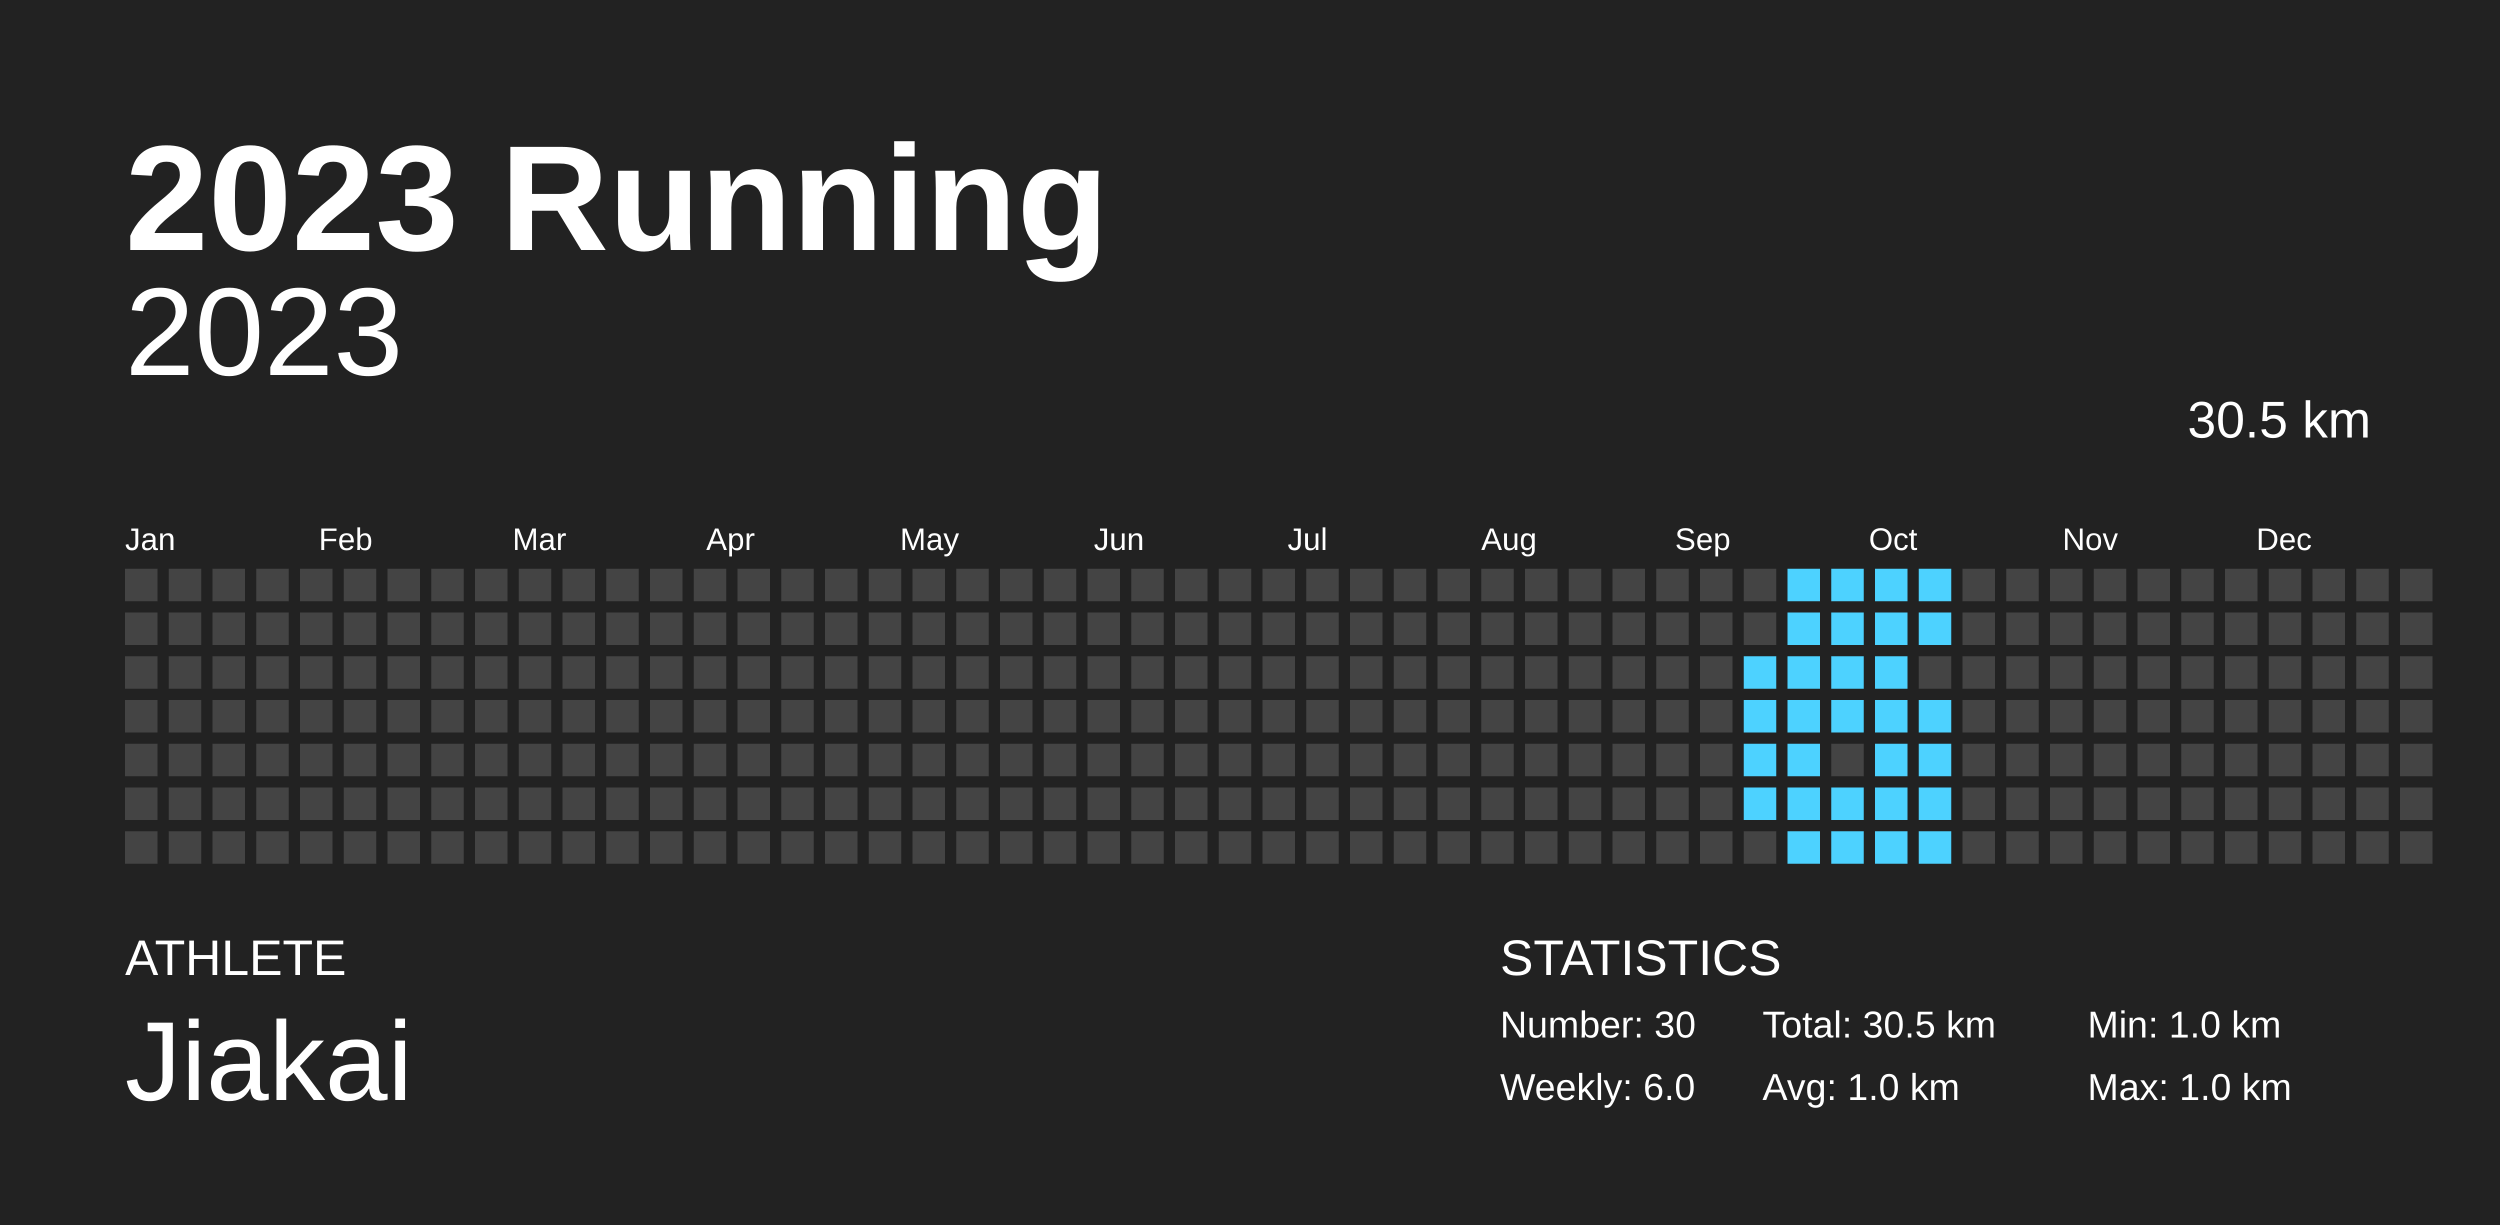
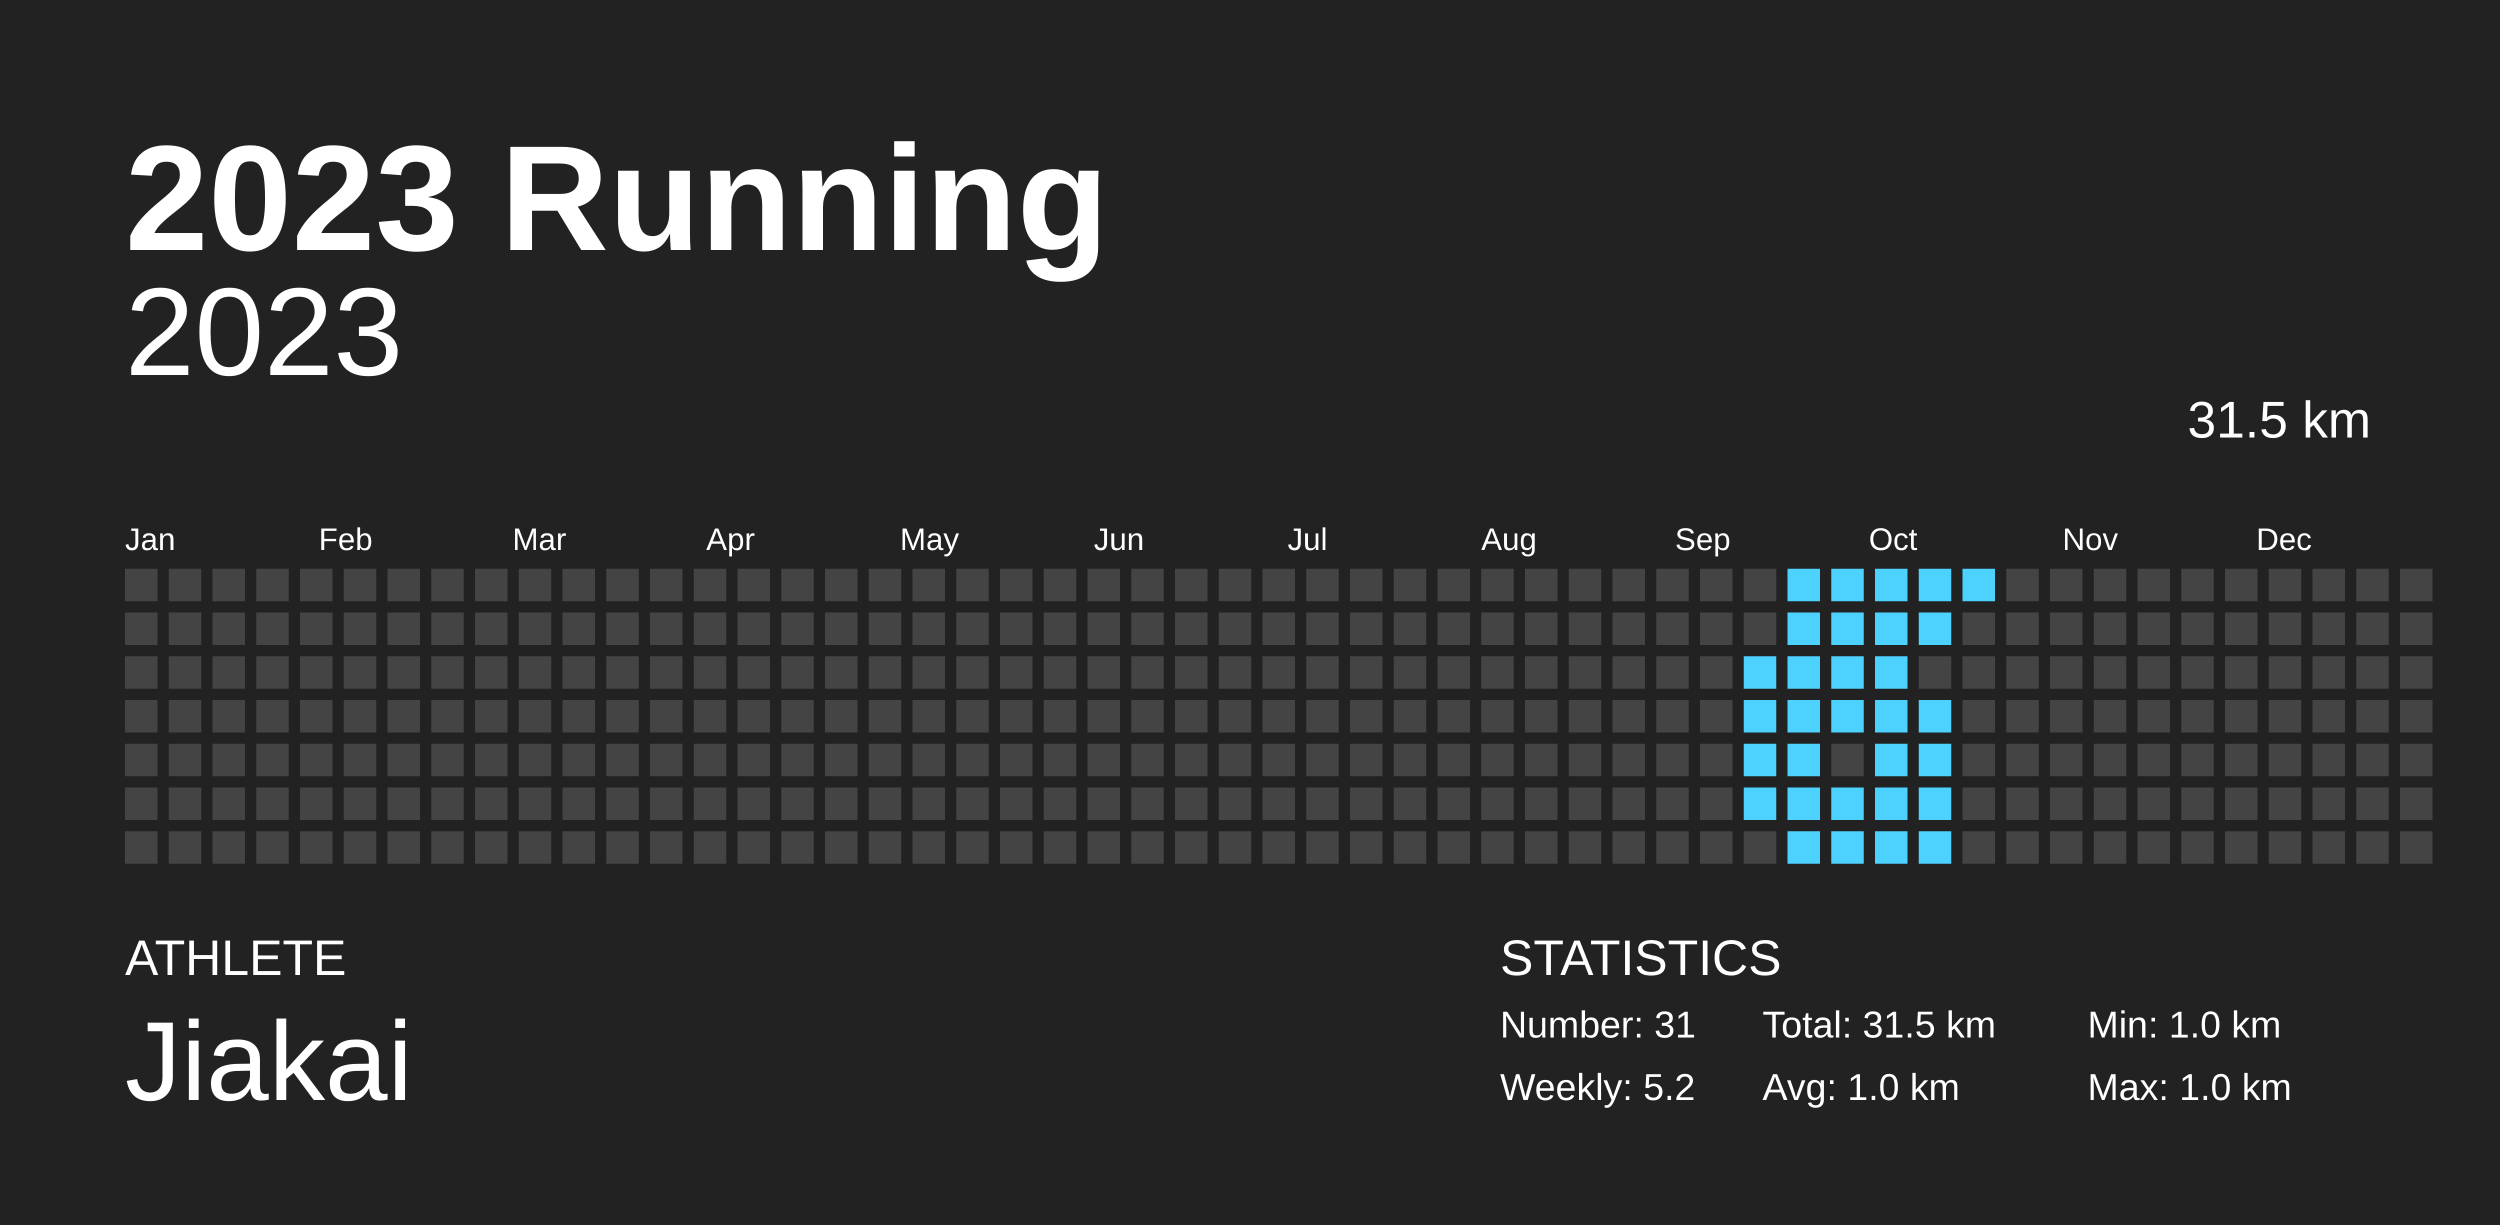
<svg xmlns="http://www.w3.org/2000/svg" baseProfile="full" height="98mm" version="1.1" viewBox="0,0,200,98" width="200mm">
  <defs />
  <rect fill="#222222" height="98" width="200" x="0" y="0" />
  <text fill="#FFFFFF" style="font-size:12px; font-family:Arial; font-weight:bold;" x="10" y="20">2023 Running</text>
  <text fill="#FFFFFF" style="font-size:4px; font-family:Arial" x="10" y="78">ATHLETE</text>
  <text fill="#FFFFFF" style="font-size:9px; font-family:Arial" x="10" y="88">Jiakai</text>
  <text fill="#FFFFFF" style="font-size:4px; font-family:Arial" x="120" y="78">STATISTICS</text>
-   <text fill="#FFFFFF" style="font-size:3px; font-family:Arial" x="120" y="83">Number: 30</text>
-   <text fill="#FFFFFF" style="font-size:3px; font-family:Arial" x="120" y="88">Weekly: 6.0</text>
-   <text fill="#FFFFFF" style="font-size:3px; font-family:Arial" x="141" y="83">Total: 30.5 km</text>
+   <text fill="#FFFFFF" style="font-size:3px; font-family:Arial" x="120" y="83">Number: 31</text>
+   <text fill="#FFFFFF" style="font-size:3px; font-family:Arial" x="120" y="88">Weekly: 5.2</text>
+   <text fill="#FFFFFF" style="font-size:3px; font-family:Arial" x="141" y="83">Total: 31.5 km</text>
  <text fill="#FFFFFF" style="font-size:3px; font-family:Arial" x="141" y="88">Avg: 1.0 km</text>
  <text fill="#FFFFFF" style="font-size:3px; font-family:Arial" x="167" y="83">Min: 1.0 km</text>
  <text fill="#FFFFFF" style="font-size:3px; font-family:Arial" x="167" y="88">Max: 1.0 km</text>
  <text alignment-baseline="hanging" fill="#FFFFFF" style="font-size:10.0px; font-family:Arial;" x="10" y="30">2023</text>
-   <text alignment-baseline="hanging" fill="#FFFFFF" style="font-size:4.125px; font-family:Arial;" x="175" y="35">30.5 km</text>
+   <text alignment-baseline="hanging" fill="#FFFFFF" style="font-size:4.125px; font-family:Arial;" x="175" y="35">31.5 km</text>
  <text fill="#FFFFFF" style="font-size:2.5px; font-family:Arial" x="10.0" y="44">Jan</text>
  <text fill="#FFFFFF" style="font-size:2.5px; font-family:Arial" x="25.5" y="44">Feb</text>
  <text fill="#FFFFFF" style="font-size:2.5px; font-family:Arial" x="41.0" y="44">Mar</text>
  <text fill="#FFFFFF" style="font-size:2.5px; font-family:Arial" x="56.5" y="44">Apr</text>
  <text fill="#FFFFFF" style="font-size:2.5px; font-family:Arial" x="72.0" y="44">May</text>
  <text fill="#FFFFFF" style="font-size:2.5px; font-family:Arial" x="87.5" y="44">Jun</text>
  <text fill="#FFFFFF" style="font-size:2.5px; font-family:Arial" x="103.0" y="44">Jul</text>
  <text fill="#FFFFFF" style="font-size:2.5px; font-family:Arial" x="118.5" y="44">Aug</text>
  <text fill="#FFFFFF" style="font-size:2.5px; font-family:Arial" x="134.0" y="44">Sep</text>
  <text fill="#FFFFFF" style="font-size:2.5px; font-family:Arial" x="149.5" y="44">Oct</text>
  <text fill="#FFFFFF" style="font-size:2.5px; font-family:Arial" x="165.0" y="44">Nov</text>
  <text fill="#FFFFFF" style="font-size:2.5px; font-family:Arial" x="180.5" y="44">Dec</text>
  <rect fill="#444444" height="2.6" width="2.6" x="10.0" y="45.5" />
  <rect fill="#444444" height="2.6" width="2.6" x="10.0" y="49.0" />
  <rect fill="#444444" height="2.6" width="2.6" x="10.0" y="52.5" />
  <rect fill="#444444" height="2.6" width="2.6" x="10.0" y="56.0" />
  <rect fill="#444444" height="2.6" width="2.6" x="10.0" y="59.5" />
  <rect fill="#444444" height="2.6" width="2.6" x="10.0" y="63.0" />
  <rect fill="#444444" height="2.6" width="2.6" x="10.0" y="66.5" />
  <rect fill="#444444" height="2.6" width="2.6" x="13.5" y="45.5" />
  <rect fill="#444444" height="2.6" width="2.6" x="13.5" y="49.0" />
  <rect fill="#444444" height="2.6" width="2.6" x="13.5" y="52.5" />
  <rect fill="#444444" height="2.6" width="2.6" x="13.5" y="56.0" />
  <rect fill="#444444" height="2.6" width="2.6" x="13.5" y="59.5" />
  <rect fill="#444444" height="2.6" width="2.6" x="13.5" y="63.0" />
  <rect fill="#444444" height="2.6" width="2.6" x="13.5" y="66.5" />
  <rect fill="#444444" height="2.6" width="2.6" x="17.0" y="45.5" />
  <rect fill="#444444" height="2.6" width="2.6" x="17.0" y="49.0" />
  <rect fill="#444444" height="2.6" width="2.6" x="17.0" y="52.5" />
  <rect fill="#444444" height="2.6" width="2.6" x="17.0" y="56.0" />
  <rect fill="#444444" height="2.6" width="2.6" x="17.0" y="59.5" />
  <rect fill="#444444" height="2.6" width="2.6" x="17.0" y="63.0" />
  <rect fill="#444444" height="2.6" width="2.6" x="17.0" y="66.5" />
  <rect fill="#444444" height="2.6" width="2.6" x="20.5" y="45.5" />
  <rect fill="#444444" height="2.6" width="2.6" x="20.5" y="49.0" />
  <rect fill="#444444" height="2.6" width="2.6" x="20.5" y="52.5" />
  <rect fill="#444444" height="2.6" width="2.6" x="20.5" y="56.0" />
  <rect fill="#444444" height="2.6" width="2.6" x="20.5" y="59.5" />
  <rect fill="#444444" height="2.6" width="2.6" x="20.5" y="63.0" />
  <rect fill="#444444" height="2.6" width="2.6" x="20.5" y="66.5" />
  <rect fill="#444444" height="2.6" width="2.6" x="24.0" y="45.5" />
  <rect fill="#444444" height="2.6" width="2.6" x="24.0" y="49.0" />
  <rect fill="#444444" height="2.6" width="2.6" x="24.0" y="52.5" />
  <rect fill="#444444" height="2.6" width="2.6" x="24.0" y="56.0" />
  <rect fill="#444444" height="2.6" width="2.6" x="24.0" y="59.5" />
  <rect fill="#444444" height="2.6" width="2.6" x="24.0" y="63.0" />
  <rect fill="#444444" height="2.6" width="2.6" x="24.0" y="66.5" />
  <rect fill="#444444" height="2.6" width="2.6" x="27.5" y="45.5" />
  <rect fill="#444444" height="2.6" width="2.6" x="27.5" y="49.0" />
  <rect fill="#444444" height="2.6" width="2.6" x="27.5" y="52.5" />
  <rect fill="#444444" height="2.6" width="2.6" x="27.5" y="56.0" />
  <rect fill="#444444" height="2.6" width="2.6" x="27.5" y="59.5" />
  <rect fill="#444444" height="2.6" width="2.6" x="27.5" y="63.0" />
  <rect fill="#444444" height="2.6" width="2.6" x="27.5" y="66.5" />
  <rect fill="#444444" height="2.6" width="2.6" x="31.0" y="45.5" />
  <rect fill="#444444" height="2.6" width="2.6" x="31.0" y="49.0" />
  <rect fill="#444444" height="2.6" width="2.6" x="31.0" y="52.5" />
  <rect fill="#444444" height="2.6" width="2.6" x="31.0" y="56.0" />
  <rect fill="#444444" height="2.6" width="2.6" x="31.0" y="59.5" />
  <rect fill="#444444" height="2.6" width="2.6" x="31.0" y="63.0" />
  <rect fill="#444444" height="2.6" width="2.6" x="31.0" y="66.5" />
  <rect fill="#444444" height="2.6" width="2.6" x="34.5" y="45.5" />
  <rect fill="#444444" height="2.6" width="2.6" x="34.5" y="49.0" />
  <rect fill="#444444" height="2.6" width="2.6" x="34.5" y="52.5" />
  <rect fill="#444444" height="2.6" width="2.6" x="34.5" y="56.0" />
  <rect fill="#444444" height="2.6" width="2.6" x="34.5" y="59.5" />
  <rect fill="#444444" height="2.6" width="2.6" x="34.5" y="63.0" />
  <rect fill="#444444" height="2.6" width="2.6" x="34.5" y="66.5" />
  <rect fill="#444444" height="2.6" width="2.6" x="38.0" y="45.5" />
  <rect fill="#444444" height="2.6" width="2.6" x="38.0" y="49.0" />
  <rect fill="#444444" height="2.6" width="2.6" x="38.0" y="52.5" />
  <rect fill="#444444" height="2.6" width="2.6" x="38.0" y="56.0" />
  <rect fill="#444444" height="2.6" width="2.6" x="38.0" y="59.5" />
  <rect fill="#444444" height="2.6" width="2.6" x="38.0" y="63.0" />
  <rect fill="#444444" height="2.6" width="2.6" x="38.0" y="66.5" />
  <rect fill="#444444" height="2.6" width="2.6" x="41.5" y="45.5" />
  <rect fill="#444444" height="2.6" width="2.6" x="41.5" y="49.0" />
  <rect fill="#444444" height="2.6" width="2.6" x="41.5" y="52.5" />
  <rect fill="#444444" height="2.6" width="2.6" x="41.5" y="56.0" />
  <rect fill="#444444" height="2.6" width="2.6" x="41.5" y="59.5" />
  <rect fill="#444444" height="2.6" width="2.6" x="41.5" y="63.0" />
  <rect fill="#444444" height="2.6" width="2.6" x="41.5" y="66.5" />
  <rect fill="#444444" height="2.6" width="2.6" x="45.0" y="45.5" />
  <rect fill="#444444" height="2.6" width="2.6" x="45.0" y="49.0" />
  <rect fill="#444444" height="2.6" width="2.6" x="45.0" y="52.5" />
  <rect fill="#444444" height="2.6" width="2.6" x="45.0" y="56.0" />
  <rect fill="#444444" height="2.6" width="2.6" x="45.0" y="59.5" />
  <rect fill="#444444" height="2.6" width="2.6" x="45.0" y="63.0" />
  <rect fill="#444444" height="2.6" width="2.6" x="45.0" y="66.5" />
  <rect fill="#444444" height="2.6" width="2.6" x="48.5" y="45.5" />
  <rect fill="#444444" height="2.6" width="2.6" x="48.5" y="49.0" />
  <rect fill="#444444" height="2.6" width="2.6" x="48.5" y="52.5" />
  <rect fill="#444444" height="2.6" width="2.6" x="48.5" y="56.0" />
  <rect fill="#444444" height="2.6" width="2.6" x="48.5" y="59.5" />
  <rect fill="#444444" height="2.6" width="2.6" x="48.5" y="63.0" />
  <rect fill="#444444" height="2.6" width="2.6" x="48.5" y="66.5" />
  <rect fill="#444444" height="2.6" width="2.6" x="52.0" y="45.5" />
  <rect fill="#444444" height="2.6" width="2.6" x="52.0" y="49.0" />
  <rect fill="#444444" height="2.6" width="2.6" x="52.0" y="52.5" />
  <rect fill="#444444" height="2.6" width="2.6" x="52.0" y="56.0" />
  <rect fill="#444444" height="2.6" width="2.6" x="52.0" y="59.5" />
  <rect fill="#444444" height="2.6" width="2.6" x="52.0" y="63.0" />
  <rect fill="#444444" height="2.6" width="2.6" x="52.0" y="66.5" />
  <rect fill="#444444" height="2.6" width="2.6" x="55.5" y="45.5" />
  <rect fill="#444444" height="2.6" width="2.6" x="55.5" y="49.0" />
  <rect fill="#444444" height="2.6" width="2.6" x="55.5" y="52.5" />
  <rect fill="#444444" height="2.6" width="2.6" x="55.5" y="56.0" />
  <rect fill="#444444" height="2.6" width="2.6" x="55.5" y="59.5" />
  <rect fill="#444444" height="2.6" width="2.6" x="55.5" y="63.0" />
  <rect fill="#444444" height="2.6" width="2.6" x="55.5" y="66.5" />
  <rect fill="#444444" height="2.6" width="2.6" x="59.0" y="45.5" />
  <rect fill="#444444" height="2.6" width="2.6" x="59.0" y="49.0" />
  <rect fill="#444444" height="2.6" width="2.6" x="59.0" y="52.5" />
  <rect fill="#444444" height="2.6" width="2.6" x="59.0" y="56.0" />
  <rect fill="#444444" height="2.6" width="2.6" x="59.0" y="59.5" />
  <rect fill="#444444" height="2.6" width="2.6" x="59.0" y="63.0" />
  <rect fill="#444444" height="2.6" width="2.6" x="59.0" y="66.5" />
  <rect fill="#444444" height="2.6" width="2.6" x="62.5" y="45.5" />
  <rect fill="#444444" height="2.6" width="2.6" x="62.5" y="49.0" />
  <rect fill="#444444" height="2.6" width="2.6" x="62.5" y="52.5" />
  <rect fill="#444444" height="2.6" width="2.6" x="62.5" y="56.0" />
  <rect fill="#444444" height="2.6" width="2.6" x="62.5" y="59.5" />
  <rect fill="#444444" height="2.6" width="2.6" x="62.5" y="63.0" />
  <rect fill="#444444" height="2.6" width="2.6" x="62.5" y="66.5" />
  <rect fill="#444444" height="2.6" width="2.6" x="66.0" y="45.5" />
  <rect fill="#444444" height="2.6" width="2.6" x="66.0" y="49.0" />
  <rect fill="#444444" height="2.6" width="2.6" x="66.0" y="52.5" />
  <rect fill="#444444" height="2.6" width="2.6" x="66.0" y="56.0" />
  <rect fill="#444444" height="2.6" width="2.6" x="66.0" y="59.5" />
  <rect fill="#444444" height="2.6" width="2.6" x="66.0" y="63.0" />
  <rect fill="#444444" height="2.6" width="2.6" x="66.0" y="66.5" />
  <rect fill="#444444" height="2.6" width="2.6" x="69.5" y="45.5" />
  <rect fill="#444444" height="2.6" width="2.6" x="69.5" y="49.0" />
  <rect fill="#444444" height="2.6" width="2.6" x="69.5" y="52.5" />
  <rect fill="#444444" height="2.6" width="2.6" x="69.5" y="56.0" />
  <rect fill="#444444" height="2.6" width="2.6" x="69.5" y="59.5" />
  <rect fill="#444444" height="2.6" width="2.6" x="69.5" y="63.0" />
  <rect fill="#444444" height="2.6" width="2.6" x="69.5" y="66.5" />
  <rect fill="#444444" height="2.6" width="2.6" x="73.0" y="45.5" />
  <rect fill="#444444" height="2.6" width="2.6" x="73.0" y="49.0" />
  <rect fill="#444444" height="2.6" width="2.6" x="73.0" y="52.5" />
  <rect fill="#444444" height="2.6" width="2.6" x="73.0" y="56.0" />
  <rect fill="#444444" height="2.6" width="2.6" x="73.0" y="59.5" />
  <rect fill="#444444" height="2.6" width="2.6" x="73.0" y="63.0" />
  <rect fill="#444444" height="2.6" width="2.6" x="73.0" y="66.5" />
  <rect fill="#444444" height="2.6" width="2.6" x="76.5" y="45.5" />
  <rect fill="#444444" height="2.6" width="2.6" x="76.5" y="49.0" />
  <rect fill="#444444" height="2.6" width="2.6" x="76.5" y="52.5" />
  <rect fill="#444444" height="2.6" width="2.6" x="76.5" y="56.0" />
  <rect fill="#444444" height="2.6" width="2.6" x="76.5" y="59.5" />
  <rect fill="#444444" height="2.6" width="2.6" x="76.5" y="63.0" />
  <rect fill="#444444" height="2.6" width="2.6" x="76.5" y="66.5" />
  <rect fill="#444444" height="2.6" width="2.6" x="80.0" y="45.5" />
  <rect fill="#444444" height="2.6" width="2.6" x="80.0" y="49.0" />
  <rect fill="#444444" height="2.6" width="2.6" x="80.0" y="52.5" />
  <rect fill="#444444" height="2.6" width="2.6" x="80.0" y="56.0" />
  <rect fill="#444444" height="2.6" width="2.6" x="80.0" y="59.5" />
  <rect fill="#444444" height="2.6" width="2.6" x="80.0" y="63.0" />
  <rect fill="#444444" height="2.6" width="2.6" x="80.0" y="66.5" />
  <rect fill="#444444" height="2.6" width="2.6" x="83.5" y="45.5" />
  <rect fill="#444444" height="2.6" width="2.6" x="83.5" y="49.0" />
  <rect fill="#444444" height="2.6" width="2.6" x="83.5" y="52.5" />
  <rect fill="#444444" height="2.6" width="2.6" x="83.5" y="56.0" />
  <rect fill="#444444" height="2.6" width="2.6" x="83.5" y="59.5" />
  <rect fill="#444444" height="2.6" width="2.6" x="83.5" y="63.0" />
  <rect fill="#444444" height="2.6" width="2.6" x="83.5" y="66.5" />
  <rect fill="#444444" height="2.6" width="2.6" x="87.0" y="45.5" />
  <rect fill="#444444" height="2.6" width="2.6" x="87.0" y="49.0" />
  <rect fill="#444444" height="2.6" width="2.6" x="87.0" y="52.5" />
  <rect fill="#444444" height="2.6" width="2.6" x="87.0" y="56.0" />
  <rect fill="#444444" height="2.6" width="2.6" x="87.0" y="59.5" />
  <rect fill="#444444" height="2.6" width="2.6" x="87.0" y="63.0" />
  <rect fill="#444444" height="2.6" width="2.6" x="87.0" y="66.5" />
  <rect fill="#444444" height="2.6" width="2.6" x="90.5" y="45.5" />
  <rect fill="#444444" height="2.6" width="2.6" x="90.5" y="49.0" />
  <rect fill="#444444" height="2.6" width="2.6" x="90.5" y="52.5" />
  <rect fill="#444444" height="2.6" width="2.6" x="90.5" y="56.0" />
  <rect fill="#444444" height="2.6" width="2.6" x="90.5" y="59.5" />
  <rect fill="#444444" height="2.6" width="2.6" x="90.5" y="63.0" />
  <rect fill="#444444" height="2.6" width="2.6" x="90.5" y="66.5" />
  <rect fill="#444444" height="2.6" width="2.6" x="94.0" y="45.5" />
  <rect fill="#444444" height="2.6" width="2.6" x="94.0" y="49.0" />
  <rect fill="#444444" height="2.6" width="2.6" x="94.0" y="52.5" />
  <rect fill="#444444" height="2.6" width="2.6" x="94.0" y="56.0" />
  <rect fill="#444444" height="2.6" width="2.6" x="94.0" y="59.5" />
  <rect fill="#444444" height="2.6" width="2.6" x="94.0" y="63.0" />
  <rect fill="#444444" height="2.6" width="2.6" x="94.0" y="66.5" />
  <rect fill="#444444" height="2.6" width="2.6" x="97.5" y="45.5" />
  <rect fill="#444444" height="2.6" width="2.6" x="97.5" y="49.0" />
  <rect fill="#444444" height="2.6" width="2.6" x="97.5" y="52.5" />
  <rect fill="#444444" height="2.6" width="2.6" x="97.5" y="56.0" />
  <rect fill="#444444" height="2.6" width="2.6" x="97.5" y="59.5" />
  <rect fill="#444444" height="2.6" width="2.6" x="97.5" y="63.0" />
  <rect fill="#444444" height="2.6" width="2.6" x="97.5" y="66.5" />
  <rect fill="#444444" height="2.6" width="2.6" x="101.0" y="45.5" />
  <rect fill="#444444" height="2.6" width="2.6" x="101.0" y="49.0" />
  <rect fill="#444444" height="2.6" width="2.6" x="101.0" y="52.5" />
  <rect fill="#444444" height="2.6" width="2.6" x="101.0" y="56.0" />
  <rect fill="#444444" height="2.6" width="2.6" x="101.0" y="59.5" />
  <rect fill="#444444" height="2.6" width="2.6" x="101.0" y="63.0" />
  <rect fill="#444444" height="2.6" width="2.6" x="101.0" y="66.5" />
  <rect fill="#444444" height="2.6" width="2.6" x="104.5" y="45.5" />
  <rect fill="#444444" height="2.6" width="2.6" x="104.5" y="49.0" />
  <rect fill="#444444" height="2.6" width="2.6" x="104.5" y="52.5" />
  <rect fill="#444444" height="2.6" width="2.6" x="104.5" y="56.0" />
  <rect fill="#444444" height="2.6" width="2.6" x="104.5" y="59.5" />
  <rect fill="#444444" height="2.6" width="2.6" x="104.5" y="63.0" />
  <rect fill="#444444" height="2.6" width="2.6" x="104.5" y="66.5" />
  <rect fill="#444444" height="2.6" width="2.6" x="108.0" y="45.5" />
  <rect fill="#444444" height="2.6" width="2.6" x="108.0" y="49.0" />
  <rect fill="#444444" height="2.6" width="2.6" x="108.0" y="52.5" />
  <rect fill="#444444" height="2.6" width="2.6" x="108.0" y="56.0" />
  <rect fill="#444444" height="2.6" width="2.6" x="108.0" y="59.5" />
  <rect fill="#444444" height="2.6" width="2.6" x="108.0" y="63.0" />
  <rect fill="#444444" height="2.6" width="2.6" x="108.0" y="66.5" />
  <rect fill="#444444" height="2.6" width="2.6" x="111.5" y="45.5" />
  <rect fill="#444444" height="2.6" width="2.6" x="111.5" y="49.0" />
  <rect fill="#444444" height="2.6" width="2.6" x="111.5" y="52.5" />
  <rect fill="#444444" height="2.6" width="2.6" x="111.5" y="56.0" />
  <rect fill="#444444" height="2.6" width="2.6" x="111.5" y="59.5" />
  <rect fill="#444444" height="2.6" width="2.6" x="111.5" y="63.0" />
  <rect fill="#444444" height="2.6" width="2.6" x="111.5" y="66.5" />
  <rect fill="#444444" height="2.6" width="2.6" x="115.0" y="45.5" />
  <rect fill="#444444" height="2.6" width="2.6" x="115.0" y="49.0" />
  <rect fill="#444444" height="2.6" width="2.6" x="115.0" y="52.5" />
  <rect fill="#444444" height="2.6" width="2.6" x="115.0" y="56.0" />
  <rect fill="#444444" height="2.6" width="2.6" x="115.0" y="59.5" />
  <rect fill="#444444" height="2.6" width="2.6" x="115.0" y="63.0" />
  <rect fill="#444444" height="2.6" width="2.6" x="115.0" y="66.5" />
  <rect fill="#444444" height="2.6" width="2.6" x="118.5" y="45.5" />
  <rect fill="#444444" height="2.6" width="2.6" x="118.5" y="49.0" />
  <rect fill="#444444" height="2.6" width="2.6" x="118.5" y="52.5" />
  <rect fill="#444444" height="2.6" width="2.6" x="118.5" y="56.0" />
  <rect fill="#444444" height="2.6" width="2.6" x="118.5" y="59.5" />
  <rect fill="#444444" height="2.6" width="2.6" x="118.5" y="63.0" />
  <rect fill="#444444" height="2.6" width="2.6" x="118.5" y="66.5" />
  <rect fill="#444444" height="2.6" width="2.6" x="122.0" y="45.5" />
  <rect fill="#444444" height="2.6" width="2.6" x="122.0" y="49.0" />
  <rect fill="#444444" height="2.6" width="2.6" x="122.0" y="52.5" />
  <rect fill="#444444" height="2.6" width="2.6" x="122.0" y="56.0" />
  <rect fill="#444444" height="2.6" width="2.6" x="122.0" y="59.5" />
  <rect fill="#444444" height="2.6" width="2.6" x="122.0" y="63.0" />
  <rect fill="#444444" height="2.6" width="2.6" x="122.0" y="66.5" />
  <rect fill="#444444" height="2.6" width="2.6" x="125.5" y="45.5" />
  <rect fill="#444444" height="2.6" width="2.6" x="125.5" y="49.0" />
  <rect fill="#444444" height="2.6" width="2.6" x="125.5" y="52.5" />
  <rect fill="#444444" height="2.6" width="2.6" x="125.5" y="56.0" />
  <rect fill="#444444" height="2.6" width="2.6" x="125.5" y="59.5" />
  <rect fill="#444444" height="2.6" width="2.6" x="125.5" y="63.0" />
  <rect fill="#444444" height="2.6" width="2.6" x="125.5" y="66.5" />
  <rect fill="#444444" height="2.6" width="2.6" x="129.0" y="45.5" />
  <rect fill="#444444" height="2.6" width="2.6" x="129.0" y="49.0" />
  <rect fill="#444444" height="2.6" width="2.6" x="129.0" y="52.5" />
  <rect fill="#444444" height="2.6" width="2.6" x="129.0" y="56.0" />
  <rect fill="#444444" height="2.6" width="2.6" x="129.0" y="59.5" />
  <rect fill="#444444" height="2.6" width="2.6" x="129.0" y="63.0" />
  <rect fill="#444444" height="2.6" width="2.6" x="129.0" y="66.5" />
  <rect fill="#444444" height="2.6" width="2.6" x="132.5" y="45.5" />
  <rect fill="#444444" height="2.6" width="2.6" x="132.5" y="49.0" />
  <rect fill="#444444" height="2.6" width="2.6" x="132.5" y="52.5" />
  <rect fill="#444444" height="2.6" width="2.6" x="132.5" y="56.0" />
  <rect fill="#444444" height="2.6" width="2.6" x="132.5" y="59.5" />
  <rect fill="#444444" height="2.6" width="2.6" x="132.5" y="63.0" />
  <rect fill="#444444" height="2.6" width="2.6" x="132.5" y="66.5" />
  <rect fill="#444444" height="2.6" width="2.6" x="136.0" y="45.5" />
  <rect fill="#444444" height="2.6" width="2.6" x="136.0" y="49.0" />
  <rect fill="#444444" height="2.6" width="2.6" x="136.0" y="52.5" />
  <rect fill="#444444" height="2.6" width="2.6" x="136.0" y="56.0" />
  <rect fill="#444444" height="2.6" width="2.6" x="136.0" y="59.5" />
  <rect fill="#444444" height="2.6" width="2.6" x="136.0" y="63.0" />
  <rect fill="#444444" height="2.6" width="2.6" x="136.0" y="66.5" />
  <rect fill="#444444" height="2.6" width="2.6" x="139.5" y="45.5" />
  <rect fill="#444444" height="2.6" width="2.6" x="139.5" y="49.0" />
  <rect fill="#4dd2ff" height="2.6" width="2.6" x="139.5" y="52.5" />
  <rect fill="#4dd2ff" height="2.6" width="2.6" x="139.5" y="56.0" />
  <rect fill="#4dd2ff" height="2.6" width="2.6" x="139.5" y="59.5" />
  <rect fill="#4dd2ff" height="2.6" width="2.6" x="139.5" y="63.0" />
  <rect fill="#444444" height="2.6" width="2.6" x="139.5" y="66.5" />
  <rect fill="#4dd2ff" height="2.6" width="2.6" x="143.0" y="45.5" />
  <rect fill="#4dd2ff" height="2.6" width="2.6" x="143.0" y="49.0" />
  <rect fill="#4dd2ff" height="2.6" width="2.6" x="143.0" y="52.5" />
  <rect fill="#4dd2ff" height="2.6" width="2.6" x="143.0" y="56.0" />
  <rect fill="#4dd2ff" height="2.6" width="2.6" x="143.0" y="59.5" />
  <rect fill="#4dd2ff" height="2.6" width="2.6" x="143.0" y="63.0" />
  <rect fill="#4dd2ff" height="2.6" width="2.6" x="143.0" y="66.5" />
  <rect fill="#4dd2ff" height="2.6" width="2.6" x="146.5" y="45.5" />
  <rect fill="#4dd2ff" height="2.6" width="2.6" x="146.5" y="49.0" />
  <rect fill="#4dd2ff" height="2.6" width="2.6" x="146.5" y="52.5" />
  <rect fill="#4dd2ff" height="2.6" width="2.6" x="146.5" y="56.0" />
  <rect fill="#444444" height="2.6" width="2.6" x="146.5" y="59.5" />
  <rect fill="#4dd2ff" height="2.6" width="2.6" x="146.5" y="63.0" />
  <rect fill="#4dd2ff" height="2.6" width="2.6" x="146.5" y="66.5" />
  <rect fill="#4dd2ff" height="2.6" width="2.6" x="150.0" y="45.5" />
  <rect fill="#4dd2ff" height="2.6" width="2.6" x="150.0" y="49.0" />
  <rect fill="#4dd2ff" height="2.6" width="2.6" x="150.0" y="52.5" />
  <rect fill="#4dd2ff" height="2.6" width="2.6" x="150.0" y="56.0" />
  <rect fill="#4dd2ff" height="2.6" width="2.6" x="150.0" y="59.5" />
  <rect fill="#4dd2ff" height="2.6" width="2.6" x="150.0" y="63.0" />
  <rect fill="#4dd2ff" height="2.6" width="2.6" x="150.0" y="66.5" />
  <rect fill="#4dd2ff" height="2.6" width="2.6" x="153.5" y="45.5" />
  <rect fill="#4dd2ff" height="2.6" width="2.6" x="153.5" y="49.0" />
  <rect fill="#444444" height="2.6" width="2.6" x="153.5" y="52.5" />
  <rect fill="#4dd2ff" height="2.6" width="2.6" x="153.5" y="56.0" />
  <rect fill="#4dd2ff" height="2.6" width="2.6" x="153.5" y="59.5" />
  <rect fill="#4dd2ff" height="2.6" width="2.6" x="153.5" y="63.0" />
  <rect fill="#4dd2ff" height="2.6" width="2.6" x="153.5" y="66.5" />
-   <rect fill="#444444" height="2.6" width="2.6" x="157.0" y="45.5" />
+   <rect fill="#4dd2ff" height="2.6" width="2.6" x="157.0" y="45.5" />
  <rect fill="#444444" height="2.6" width="2.6" x="157.0" y="49.0" />
  <rect fill="#444444" height="2.6" width="2.6" x="157.0" y="52.5" />
  <rect fill="#444444" height="2.6" width="2.6" x="157.0" y="56.0" />
  <rect fill="#444444" height="2.6" width="2.6" x="157.0" y="59.5" />
  <rect fill="#444444" height="2.6" width="2.6" x="157.0" y="63.0" />
  <rect fill="#444444" height="2.6" width="2.6" x="157.0" y="66.5" />
  <rect fill="#444444" height="2.6" width="2.6" x="160.5" y="45.5" />
  <rect fill="#444444" height="2.6" width="2.6" x="160.5" y="49.0" />
  <rect fill="#444444" height="2.6" width="2.6" x="160.5" y="52.5" />
  <rect fill="#444444" height="2.6" width="2.6" x="160.5" y="56.0" />
  <rect fill="#444444" height="2.6" width="2.6" x="160.5" y="59.5" />
  <rect fill="#444444" height="2.6" width="2.6" x="160.5" y="63.0" />
  <rect fill="#444444" height="2.6" width="2.6" x="160.5" y="66.5" />
  <rect fill="#444444" height="2.6" width="2.6" x="164.0" y="45.5" />
  <rect fill="#444444" height="2.6" width="2.6" x="164.0" y="49.0" />
  <rect fill="#444444" height="2.6" width="2.6" x="164.0" y="52.5" />
  <rect fill="#444444" height="2.6" width="2.6" x="164.0" y="56.0" />
  <rect fill="#444444" height="2.6" width="2.6" x="164.0" y="59.5" />
  <rect fill="#444444" height="2.6" width="2.6" x="164.0" y="63.0" />
  <rect fill="#444444" height="2.6" width="2.6" x="164.0" y="66.5" />
  <rect fill="#444444" height="2.6" width="2.6" x="167.5" y="45.5" />
  <rect fill="#444444" height="2.6" width="2.6" x="167.5" y="49.0" />
  <rect fill="#444444" height="2.6" width="2.6" x="167.5" y="52.5" />
  <rect fill="#444444" height="2.6" width="2.6" x="167.5" y="56.0" />
  <rect fill="#444444" height="2.6" width="2.6" x="167.5" y="59.5" />
  <rect fill="#444444" height="2.6" width="2.6" x="167.5" y="63.0" />
  <rect fill="#444444" height="2.6" width="2.6" x="167.5" y="66.5" />
  <rect fill="#444444" height="2.6" width="2.6" x="171.0" y="45.5" />
  <rect fill="#444444" height="2.6" width="2.6" x="171.0" y="49.0" />
  <rect fill="#444444" height="2.6" width="2.6" x="171.0" y="52.5" />
  <rect fill="#444444" height="2.6" width="2.6" x="171.0" y="56.0" />
  <rect fill="#444444" height="2.6" width="2.6" x="171.0" y="59.5" />
  <rect fill="#444444" height="2.6" width="2.6" x="171.0" y="63.0" />
  <rect fill="#444444" height="2.6" width="2.6" x="171.0" y="66.5" />
  <rect fill="#444444" height="2.6" width="2.6" x="174.5" y="45.5" />
  <rect fill="#444444" height="2.6" width="2.6" x="174.5" y="49.0" />
  <rect fill="#444444" height="2.6" width="2.6" x="174.5" y="52.5" />
  <rect fill="#444444" height="2.6" width="2.6" x="174.5" y="56.0" />
  <rect fill="#444444" height="2.6" width="2.6" x="174.5" y="59.5" />
  <rect fill="#444444" height="2.6" width="2.6" x="174.5" y="63.0" />
  <rect fill="#444444" height="2.6" width="2.6" x="174.5" y="66.5" />
  <rect fill="#444444" height="2.6" width="2.6" x="178.0" y="45.5" />
  <rect fill="#444444" height="2.6" width="2.6" x="178.0" y="49.0" />
  <rect fill="#444444" height="2.6" width="2.6" x="178.0" y="52.5" />
  <rect fill="#444444" height="2.6" width="2.6" x="178.0" y="56.0" />
  <rect fill="#444444" height="2.6" width="2.6" x="178.0" y="59.5" />
  <rect fill="#444444" height="2.6" width="2.6" x="178.0" y="63.0" />
  <rect fill="#444444" height="2.6" width="2.6" x="178.0" y="66.5" />
  <rect fill="#444444" height="2.6" width="2.6" x="181.5" y="45.5" />
  <rect fill="#444444" height="2.6" width="2.6" x="181.5" y="49.0" />
  <rect fill="#444444" height="2.6" width="2.6" x="181.5" y="52.5" />
  <rect fill="#444444" height="2.6" width="2.6" x="181.5" y="56.0" />
  <rect fill="#444444" height="2.6" width="2.6" x="181.5" y="59.5" />
  <rect fill="#444444" height="2.6" width="2.6" x="181.5" y="63.0" />
  <rect fill="#444444" height="2.6" width="2.6" x="181.5" y="66.5" />
  <rect fill="#444444" height="2.6" width="2.6" x="185.0" y="45.5" />
  <rect fill="#444444" height="2.6" width="2.6" x="185.0" y="49.0" />
  <rect fill="#444444" height="2.6" width="2.6" x="185.0" y="52.5" />
  <rect fill="#444444" height="2.6" width="2.6" x="185.0" y="56.0" />
  <rect fill="#444444" height="2.6" width="2.6" x="185.0" y="59.5" />
  <rect fill="#444444" height="2.6" width="2.6" x="185.0" y="63.0" />
  <rect fill="#444444" height="2.6" width="2.6" x="185.0" y="66.5" />
  <rect fill="#444444" height="2.6" width="2.6" x="188.5" y="45.5" />
  <rect fill="#444444" height="2.6" width="2.6" x="188.5" y="49.0" />
  <rect fill="#444444" height="2.6" width="2.6" x="188.5" y="52.5" />
  <rect fill="#444444" height="2.6" width="2.6" x="188.5" y="56.0" />
  <rect fill="#444444" height="2.6" width="2.6" x="188.5" y="59.5" />
  <rect fill="#444444" height="2.6" width="2.6" x="188.5" y="63.0" />
  <rect fill="#444444" height="2.6" width="2.6" x="188.5" y="66.5" />
  <rect fill="#444444" height="2.6" width="2.6" x="192.0" y="45.5" />
  <rect fill="#444444" height="2.6" width="2.6" x="192.0" y="49.0" />
  <rect fill="#444444" height="2.6" width="2.6" x="192.0" y="52.5" />
  <rect fill="#444444" height="2.6" width="2.6" x="192.0" y="56.0" />
  <rect fill="#444444" height="2.6" width="2.6" x="192.0" y="59.5" />
  <rect fill="#444444" height="2.6" width="2.6" x="192.0" y="63.0" />
  <rect fill="#444444" height="2.6" width="2.6" x="192.0" y="66.5" />
</svg>
